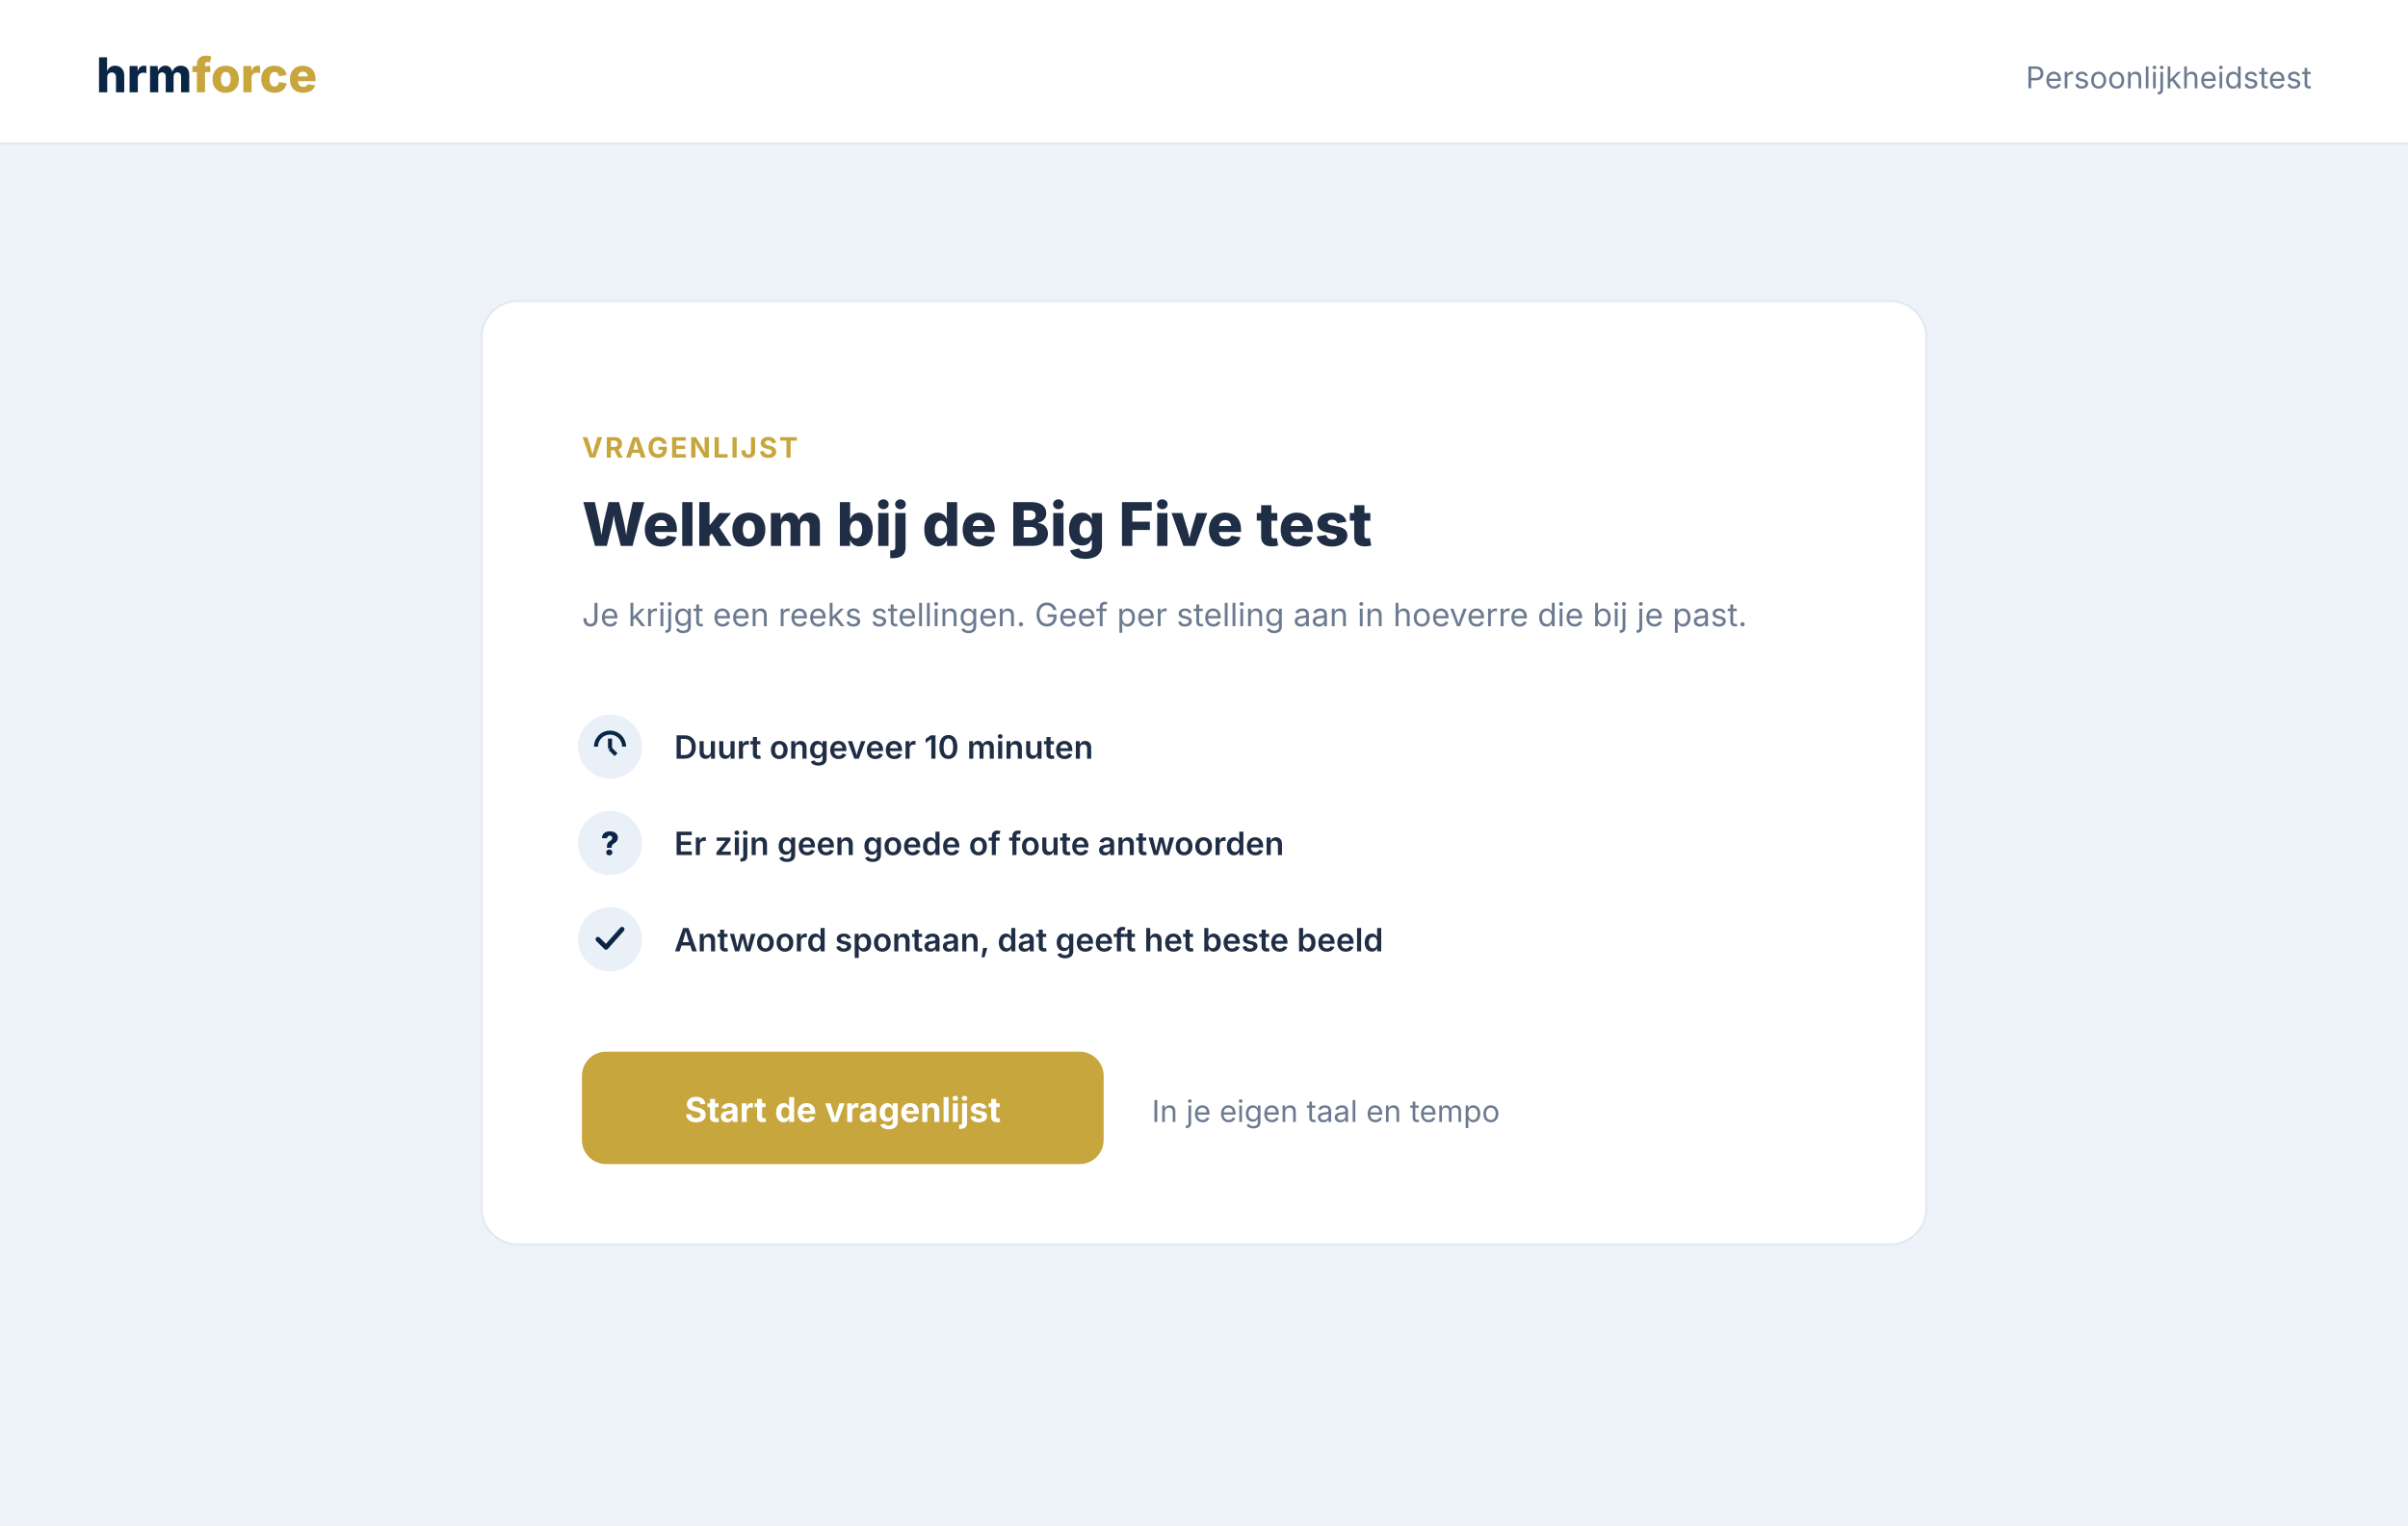
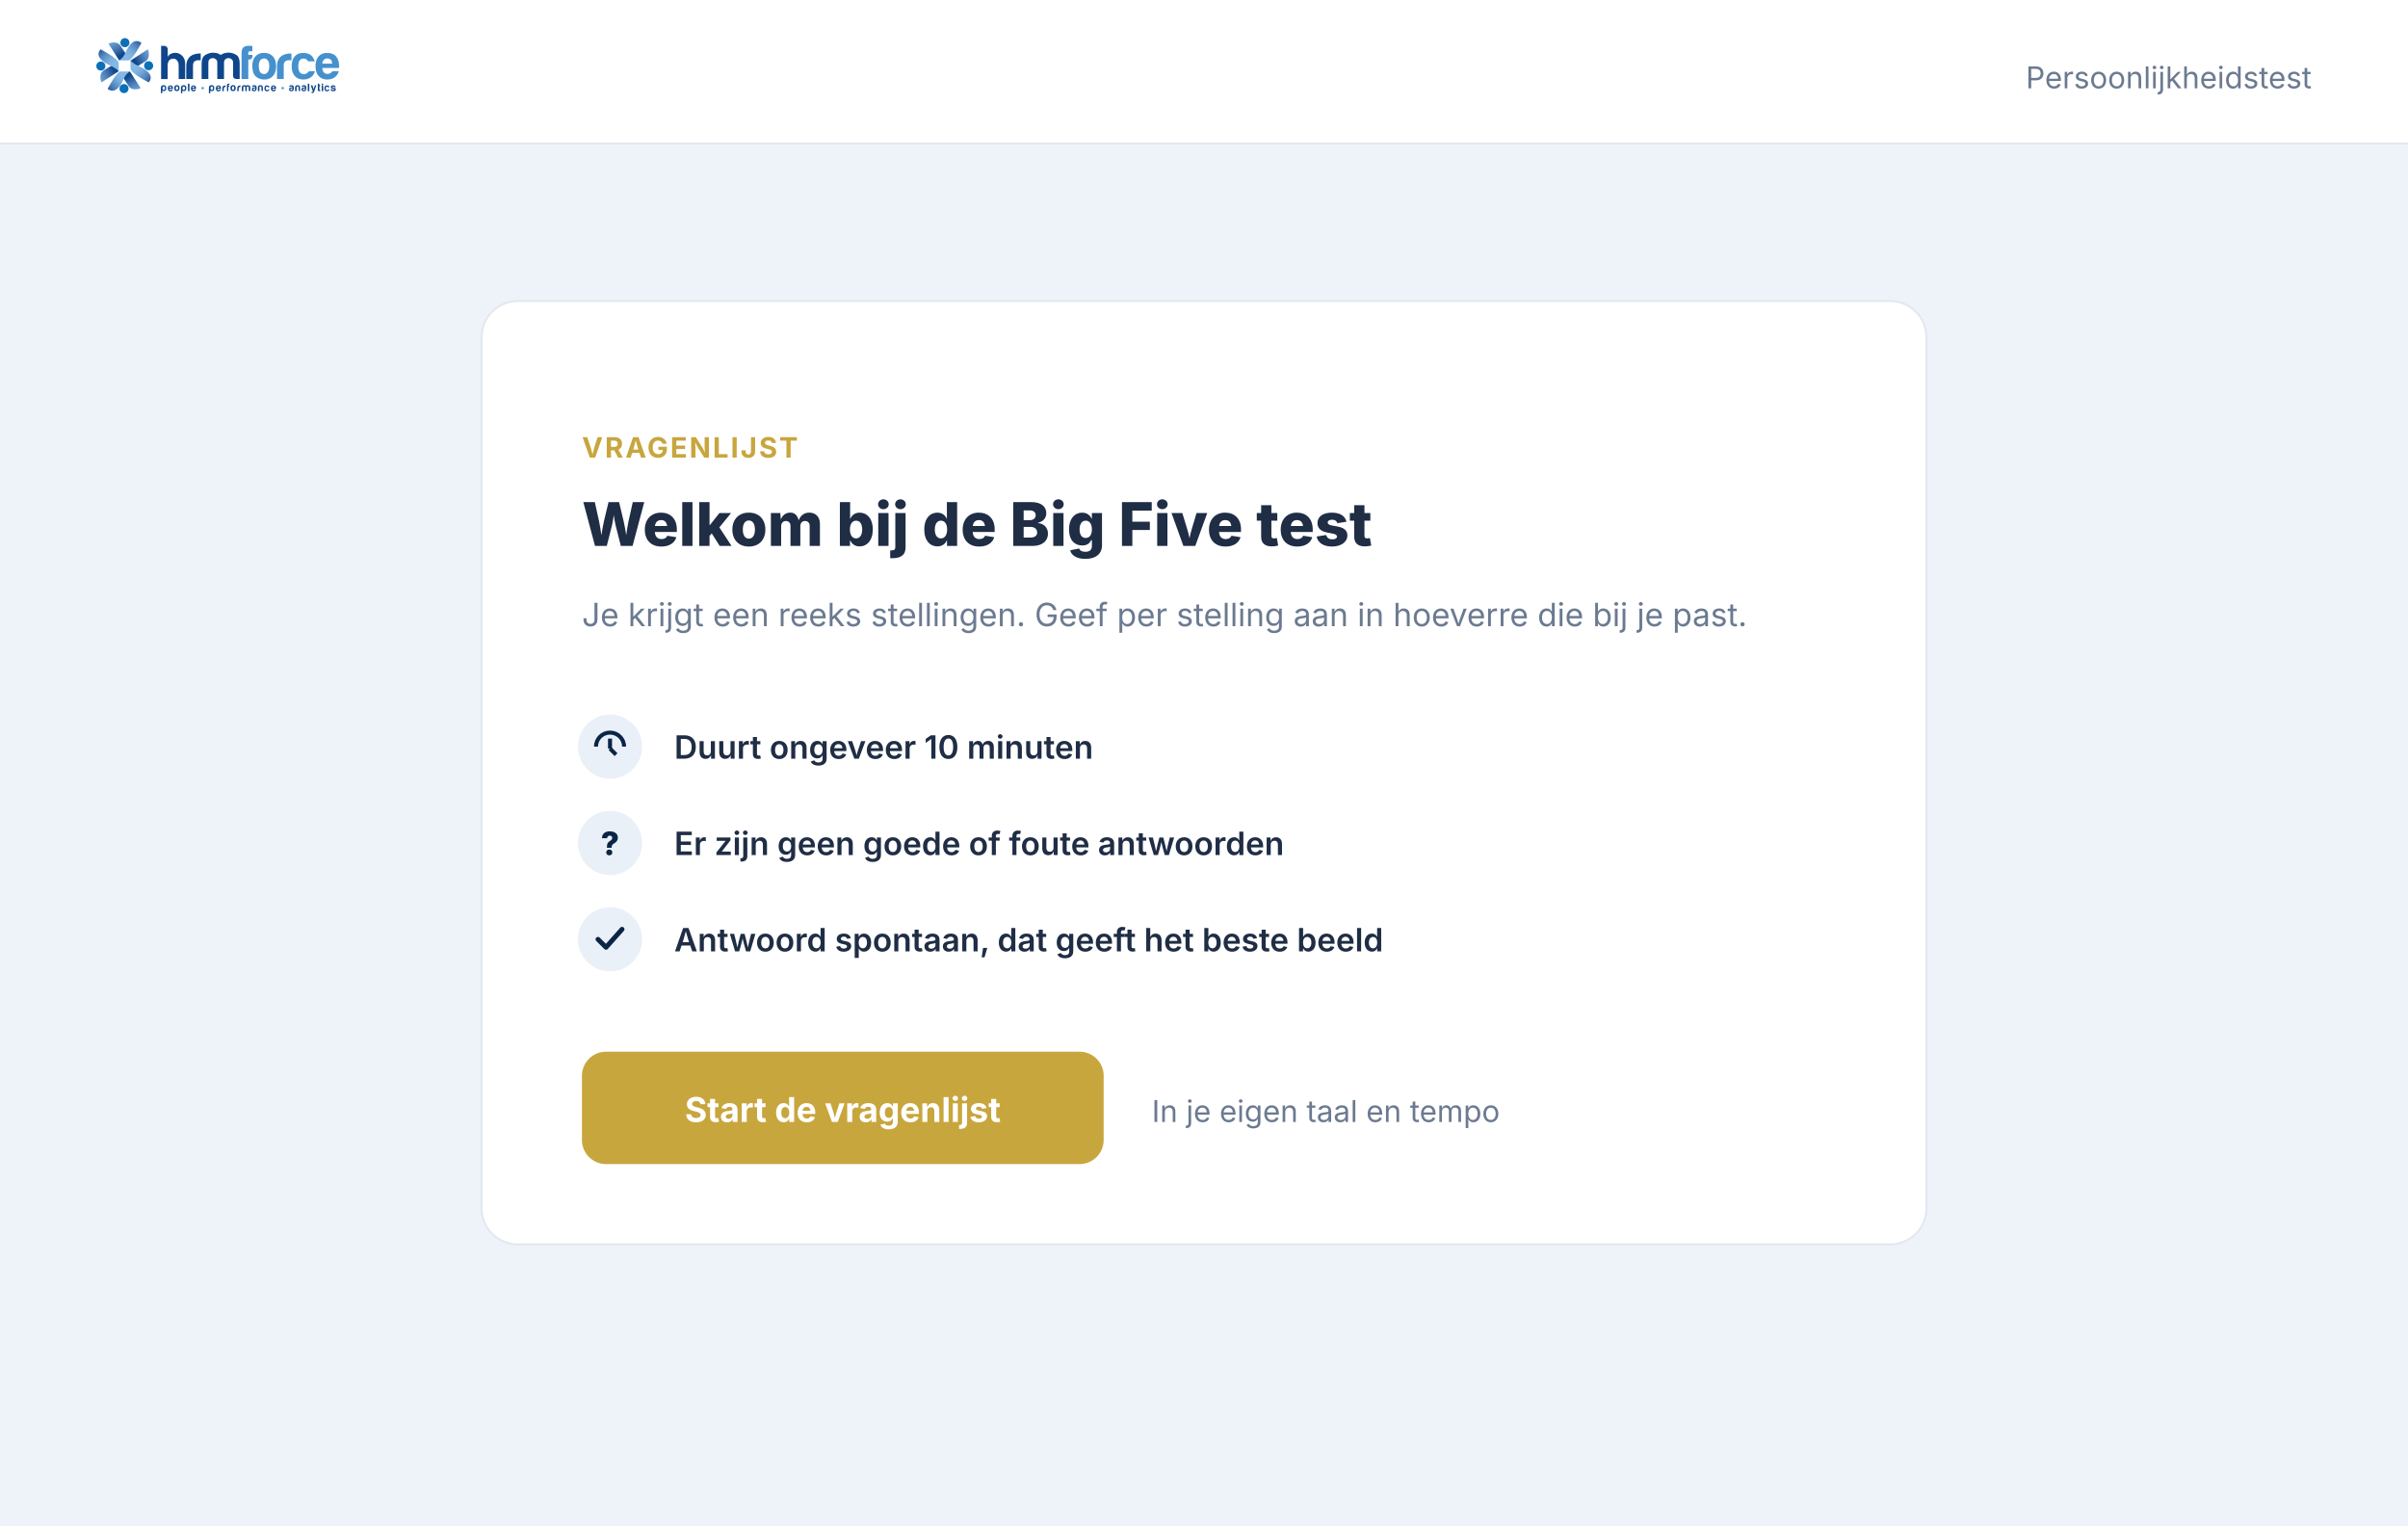
<svg xmlns="http://www.w3.org/2000/svg" viewBox="0 0 1200 760" font-family="Inter, Segoe UI, Arial, sans-serif" role="img" aria-label="Voorbeeld van het startscherm van de hrmforce vragenlijst">
  <rect width="1200" height="760" fill="#EEF3F9" />
  <rect x="0" y="0" width="1200" height="72" fill="#FFFFFF" />
  <rect x="0" y="71" width="1200" height="1" fill="#E2E8F0" />
-   <text x="48" y="46" font-size="24" font-weight="800" fill="#0B2545">hrm<tspan fill="#C8A63E">force</tspan>
-   </text>
+   <g transform="translate(48,19) scale(0.55)">
+     <style type="text/css"> .st0{fill:#0E468C;} .st1{fill:#4591CE;} .st2{fill:url(#SVGID_1_);} .st3{fill:url(#SVGID_00000041267482969201277320000011676004090900070813_);} .st4{fill:url(#SVGID_00000144306899739107414480000012411539074238491052_);} .st5{fill:url(#SVGID_00000100347349085123008000000009338267687057571459_);} .st6{fill:#0A70B7;} .st7{fill:url(#SVGID_00000059277984011126092460000010400653105938874040_);} .st8{fill:url(#SVGID_00000088833721890740601420000012042617213019863223_);} .st9{fill:url(#SVGID_00000072260808754010315440000013491959279719050657_);} .st10{fill:url(#SVGID_00000000938048071514272790000013602773776282085567_);} </style>
+     <g>
+       <g>
+         <path class="st0" d="M59.9,49.2c0,0.2-0.1,0.3-0.2,0.5c-0.1,0.1-0.3,0.2-0.5,0.2h-0.7V45c0-0.9,0.3-1.5,0.8-1.9 c0.5-0.3,1.1-0.5,1.7-0.5c0.3,0,0.7,0.1,1,0.2c0.3,0.1,0.6,0.3,0.8,0.5c0.4,0.5,0.6,1.2,0.6,2c0,0.8-0.2,1.5-0.6,2 c-0.4,0.5-0.9,0.7-1.5,0.7c-0.3,0-0.6-0.1-0.9-0.2c-0.3-0.1-0.5-0.3-0.6-0.6V49.2z M62.2,45.4c0-0.5-0.1-0.9-0.3-1.2 c-0.2-0.3-0.5-0.4-0.8-0.4c-0.4,0-0.6,0.1-0.8,0.4c-0.2,0.2-0.3,0.6-0.3,1.2c0,0.5,0.1,0.9,0.3,1.1c0.2,0.3,0.5,0.4,0.8,0.4 c0.3,0,0.6-0.1,0.8-0.4C62.1,46.2,62.2,45.9,62.2,45.4z" />
+         <path class="st0" d="M68.4,46.4h1c-0.1,0.5-0.4,1-0.8,1.3c-0.4,0.3-0.9,0.5-1.5,0.5c-0.7,0-1.3-0.2-1.7-0.7 c-0.4-0.5-0.6-1.1-0.6-2c0-0.8,0.2-1.5,0.6-2c0.4-0.5,1-0.7,1.7-0.7c0.8,0,1.4,0.2,1.8,0.7c0.4,0.5,0.6,1.2,0.6,2 c0,0.1,0,0.1,0,0.1c0,0,0,0.1,0,0.1c0,0.1,0,0.1,0,0.1h-3.4c0,0.4,0.1,0.7,0.3,0.9c0.2,0.2,0.4,0.3,0.8,0.3c0.2,0,0.4,0,0.6-0.1 c0,0,0.1,0,0.1-0.1c0,0,0.1-0.1,0.1-0.1c0,0,0.1-0.1,0.1-0.2C68.2,46.4,68.3,46.4,68.4,46.4z M66.1,44.8h2c0-0.4-0.1-0.6-0.3-0.8 c-0.2-0.2-0.4-0.3-0.7-0.3c-0.3,0-0.5,0.1-0.7,0.3C66.2,44.2,66.1,44.5,66.1,44.8z" />
+         <path class="st0" d="M71.4,47.5c-0.3-0.2-0.5-0.6-0.6-1c-0.1-0.4-0.2-0.8-0.2-1.2c0-0.4,0-0.7,0.1-1.1c0.1-0.4,0.3-0.6,0.5-0.9 c0.3-0.4,0.8-0.6,1.3-0.7c0.5-0.1,1,0,1.5,0.1c0.5,0.2,0.9,0.5,1.1,1c0.2,0.4,0.3,0.9,0.3,1.5c0,0.4,0,0.8-0.1,1.1 c-0.1,0.3-0.2,0.6-0.4,0.8c-0.3,0.4-0.7,0.7-1.2,0.8c-0.4,0.1-0.9,0.1-1.3,0C72,47.9,71.7,47.7,71.4,47.5z M72.4,44 c-0.3,0.3-0.4,0.7-0.4,1.3c0,0.6,0.1,1,0.3,1.2c0.1,0.1,0.2,0.2,0.4,0.3c0.2,0.1,0.4,0.1,0.6,0c0.2-0.1,0.4-0.2,0.5-0.4 c0.2-0.2,0.2-0.6,0.3-1.1c0-0.5-0.1-0.8-0.2-1.1c-0.2-0.2-0.3-0.4-0.5-0.5c-0.2-0.1-0.4-0.1-0.6,0C72.6,43.9,72.4,44,72.4,44z" />
+         <path class="st0" d="M78.1,49.2c0,0.2-0.1,0.3-0.2,0.5c-0.1,0.1-0.3,0.2-0.5,0.2h-0.7V45c0-0.9,0.3-1.5,0.8-1.9 c0.5-0.3,1.1-0.5,1.7-0.5c0.3,0,0.7,0.1,1,0.2c0.3,0.1,0.6,0.3,0.8,0.5c0.4,0.5,0.6,1.2,0.6,2c0,0.8-0.2,1.5-0.6,2 c-0.4,0.5-0.9,0.7-1.5,0.7c-0.3,0-0.6-0.1-0.9-0.2c-0.3-0.1-0.5-0.3-0.6-0.6V49.2z M80.3,45.4c0-0.5-0.1-0.9-0.3-1.2 c-0.2-0.3-0.5-0.4-0.8-0.4c-0.4,0-0.6,0.1-0.8,0.4c-0.2,0.2-0.3,0.6-0.3,1.2c0,0.5,0.1,0.9,0.3,1.1c0.2,0.3,0.5,0.4,0.8,0.4 c0.3,0,0.6-0.1,0.8-0.4C80.2,46.2,80.3,45.9,80.3,45.4z" />
+         <path class="st0" d="M83,41.2h0.7c0.2,0,0.3,0.1,0.5,0.2c0.1,0.1,0.2,0.3,0.2,0.5V48H83V41.2z" />
+         <path class="st0" d="M89.3,46.4h1c-0.1,0.5-0.4,1-0.8,1.3c-0.4,0.3-0.9,0.5-1.5,0.5c-0.7,0-1.3-0.2-1.7-0.7 c-0.4-0.5-0.6-1.1-0.6-2c0-0.8,0.2-1.5,0.6-2c0.4-0.5,1-0.7,1.7-0.7c0.8,0,1.4,0.2,1.8,0.7c0.4,0.5,0.6,1.2,0.6,2 c0,0.1,0,0.1,0,0.1c0,0,0,0.1,0,0.1c0,0.1,0,0.1,0,0.1h-3.4c0,0.4,0.1,0.7,0.3,0.9c0.2,0.2,0.4,0.3,0.8,0.3c0.2,0,0.4,0,0.6-0.1 c0,0,0.1,0,0.1-0.1c0,0,0.1-0.1,0.1-0.1c0,0,0.1-0.1,0.1-0.2C89,46.4,89.1,46.4,89.3,46.4z M86.9,44.8h2c0-0.4-0.1-0.6-0.3-0.8 c-0.2-0.2-0.4-0.3-0.7-0.3c-0.3,0-0.5,0.1-0.7,0.3C87,44.2,86.9,44.5,86.9,44.8z" />
+         <path class="st1" d="M95.3,45.3c0-0.6,0.5-1.1,1.1-1.1s1.1,0.5,1.1,1c0,0.6-0.5,1.1-1.1,1.1C95.7,46.4,95.3,45.9,95.3,45.3z" />
+         <path class="st0" d="M103.4,49.2c0,0.2-0.1,0.3-0.2,0.5s-0.3,0.2-0.5,0.2h-0.7V45c0-0.9,0.3-1.5,0.8-1.9c0.5-0.3,1.1-0.5,1.7-0.5 c0.3,0,0.7,0.1,1,0.2c0.3,0.1,0.6,0.3,0.8,0.5c0.4,0.5,0.6,1.2,0.6,2c0,0.8-0.2,1.5-0.6,2c-0.4,0.5-0.9,0.7-1.5,0.7 c-0.3,0-0.6-0.1-0.9-0.2c-0.3-0.1-0.5-0.3-0.6-0.6V49.2z M105.7,45.4c0-0.5-0.1-0.9-0.3-1.2c-0.2-0.3-0.5-0.4-0.8-0.4 c-0.4,0-0.6,0.1-0.8,0.4c-0.2,0.2-0.3,0.6-0.3,1.2c0,0.5,0.1,0.9,0.3,1.1c0.2,0.3,0.5,0.4,0.8,0.4c0.3,0,0.6-0.1,0.8-0.4 C105.6,46.2,105.7,45.9,105.7,45.4z" />
+         <path class="st0" d="M111.9,46.4h1c-0.1,0.5-0.4,1-0.8,1.3c-0.4,0.3-0.9,0.5-1.5,0.5c-0.7,0-1.3-0.2-1.7-0.7 c-0.4-0.5-0.6-1.1-0.6-2c0-0.8,0.2-1.5,0.6-2c0.4-0.5,1-0.7,1.7-0.7c0.8,0,1.4,0.2,1.8,0.7c0.4,0.5,0.6,1.2,0.6,2 c0,0.1,0,0.1,0,0.1c0,0,0,0.1,0,0.1c0,0.1,0,0.1,0,0.1h-3.4c0,0.4,0.1,0.7,0.3,0.9c0.2,0.2,0.4,0.3,0.8,0.3c0.2,0,0.4,0,0.6-0.1 c0,0,0.1,0,0.1-0.1c0,0,0.1-0.1,0.1-0.1c0,0,0.1-0.1,0.1-0.2C111.6,46.4,111.8,46.4,111.9,46.4z M109.6,44.8h2 c0-0.4-0.1-0.6-0.3-0.8c-0.2-0.2-0.4-0.3-0.7-0.3c-0.3,0-0.5,0.1-0.7,0.3C109.7,44.2,109.6,44.5,109.6,44.8z" />
+         <path class="st0" d="M114.2,48v-2.5c0-0.5,0.1-0.9,0.2-1.3c0.2-0.3,0.4-0.6,0.6-0.8c0.2-0.2,0.5-0.3,0.9-0.4 c0.3-0.1,0.7-0.1,1-0.1c0,0,0.1,0,0.1,0c0,0,0.1,0,0.1,0v1.4h-0.5c-0.4,0-0.7,0.1-0.8,0.3c-0.2,0.2-0.3,0.5-0.3,0.9V48H114.2z" />
+         <path class="st0" d="M118.4,48v-5.4c0-0.5,0.1-0.8,0.4-1.1c0.2-0.2,0.6-0.3,1.2-0.3c0.1,0,0.2,0,0.3,0c0.1,0,0.3,0,0.3,0v1.1h-0.4 c-0.2,0-0.3,0-0.4,0.1c-0.1,0.1-0.1,0.2-0.1,0.3v0.4h0.8v0.3c0,0.2-0.1,0.4-0.2,0.5c-0.1,0.1-0.3,0.2-0.5,0.2h-0.2V48H118.4z" />
+         <path class="st0" d="M122.3,47.5c-0.3-0.2-0.5-0.6-0.6-1c-0.1-0.4-0.2-0.8-0.2-1.2c0-0.4,0-0.7,0.1-1.1c0.1-0.4,0.3-0.6,0.5-0.9 c0.3-0.4,0.8-0.6,1.3-0.7c0.5-0.1,1,0,1.5,0.1c0.5,0.2,0.9,0.5,1.1,1c0.2,0.4,0.3,0.9,0.3,1.5c0,0.4,0,0.8-0.1,1.1 c-0.1,0.3-0.2,0.6-0.4,0.8c-0.3,0.4-0.7,0.7-1.2,0.8c-0.4,0.1-0.9,0.1-1.3,0C123,47.9,122.6,47.7,122.3,47.5z M123.3,44 c-0.3,0.3-0.4,0.7-0.4,1.3c0,0.6,0.1,1,0.3,1.2c0.1,0.1,0.2,0.2,0.4,0.3c0.2,0.1,0.4,0.1,0.6,0c0.2-0.1,0.4-0.2,0.5-0.4 c0.2-0.2,0.2-0.6,0.3-1.1c0-0.5-0.1-0.8-0.2-1.1c-0.2-0.2-0.3-0.4-0.5-0.5c-0.2-0.1-0.4-0.1-0.6,0C123.5,43.9,123.4,44,123.3,44z" />
+         <path class="st0" d="M127.7,48v-2.5c0-0.5,0.1-0.9,0.2-1.3c0.2-0.3,0.4-0.6,0.6-0.8c0.2-0.2,0.5-0.3,0.9-0.4s0.7-0.1,1-0.1 c0,0,0.1,0,0.1,0s0.1,0,0.1,0v1.4h-0.5c-0.4,0-0.7,0.1-0.8,0.3c-0.2,0.2-0.3,0.5-0.3,0.9V48H127.7z" />
+         <path class="st0" d="M136.3,48H135v-3.1v-0.3c0-0.3-0.1-0.5-0.3-0.7c-0.2-0.1-0.4-0.2-0.6-0.2c-0.2,0-0.4,0.1-0.6,0.2 c-0.2,0.1-0.3,0.4-0.3,0.7V48h-1.4v-3.1c0-0.9,0.2-1.5,0.7-1.8c0.5-0.3,1-0.5,1.5-0.5c0.3,0,0.6,0,0.9,0.1 c0.3,0.1,0.5,0.2,0.8,0.4c0.2-0.2,0.4-0.3,0.7-0.4c0.3-0.1,0.5-0.1,0.8-0.1c0.6,0,1.1,0.2,1.6,0.5c0.5,0.3,0.7,0.9,0.7,1.8V48 h-0.7c-0.2,0-0.4-0.1-0.5-0.2c-0.1-0.1-0.2-0.3-0.2-0.5v-2.7c0-0.3-0.1-0.5-0.3-0.7c-0.2-0.1-0.4-0.2-0.6-0.2 c-0.2,0-0.4,0.1-0.6,0.2c-0.2,0.1-0.3,0.4-0.3,0.7v0.3V48z" />
+         <path class="st0" d="M144.3,47.8c-0.3,0.1-0.6,0.2-0.9,0.3c-0.3,0-0.6,0-0.8,0c-0.5,0-0.9-0.1-1.2-0.4c-0.4-0.3-0.5-0.7-0.5-1.3 c0-0.5,0.2-0.9,0.5-1.2c0.3-0.2,0.7-0.4,1.2-0.5c0.1,0,0.1,0,0.2,0c0.1,0,0.2,0,0.3,0c0.6-0.1,0.9-0.2,0.9-0.5 c0-0.2-0.1-0.3-0.3-0.4c-0.2-0.1-0.4-0.1-0.6-0.1c-0.2,0-0.3,0-0.5,0.1c-0.1,0.1-0.2,0.2-0.3,0.3H141c0.1-0.4,0.2-0.7,0.5-1 c0.4-0.3,0.9-0.5,1.5-0.5c0.7,0,1.3,0.1,1.6,0.4c0.4,0.3,0.6,0.6,0.6,1.1v1.8c0,0.5-0.1,0.9-0.3,1.2 C144.8,47.4,144.6,47.6,144.3,47.8z M144,45.3c-0.2,0.1-0.4,0.2-0.8,0.3l-0.5,0.1c-0.2,0.1-0.4,0.2-0.5,0.3 c-0.1,0.1-0.1,0.3-0.1,0.4c0,0.2,0.1,0.4,0.2,0.5c0.1,0.1,0.3,0.2,0.5,0.2c0.4,0,0.7-0.1,0.9-0.3c0.2-0.2,0.3-0.5,0.3-0.9V45.3z" />
+         <path class="st0" d="M151,48h-0.7c-0.2,0-0.4-0.1-0.5-0.2c-0.1-0.1-0.2-0.3-0.2-0.5v-2.7c0-0.3-0.1-0.5-0.3-0.7 c-0.2-0.1-0.4-0.2-0.6-0.2c-0.2,0-0.4,0.1-0.6,0.2c-0.2,0.1-0.3,0.4-0.3,0.7V48h-1.4v-3.1c0-0.9,0.2-1.5,0.7-1.8 c0.5-0.3,1-0.5,1.5-0.5c0.6,0,1.1,0.2,1.6,0.5c0.5,0.3,0.7,0.9,0.7,1.8V48z" />
+         <path class="st0" d="M155.9,46.4h1c-0.1,0.5-0.4,1-0.8,1.3c-0.4,0.3-0.9,0.5-1.5,0.5c-0.7,0-1.3-0.2-1.7-0.7 c-0.4-0.5-0.6-1.1-0.6-2c0-0.8,0.2-1.5,0.6-2c0.4-0.5,1-0.7,1.7-0.7c0.8,0,1.4,0.2,1.8,0.7c0.2,0.3,0.4,0.6,0.5,1h-1.4 c-0.1-0.1-0.1-0.2-0.2-0.3c-0.2-0.2-0.4-0.3-0.7-0.3c-0.3,0-0.5,0.1-0.7,0.3c-0.2,0.3-0.4,0.7-0.4,1.3s0.1,1,0.4,1.3 c0.2,0.2,0.4,0.3,0.8,0.3c0.2,0,0.4,0,0.6-0.1c0,0,0.1,0,0.1-0.1c0,0,0.1-0.1,0.1-0.1c0,0,0.1-0.1,0.2-0.2 C155.7,46.4,155.8,46.4,155.9,46.4z" />
+         <path class="st0" d="M161.8,46.4h1c-0.1,0.5-0.4,1-0.8,1.3c-0.4,0.3-0.9,0.5-1.5,0.5c-0.7,0-1.3-0.2-1.7-0.7 c-0.4-0.5-0.6-1.1-0.6-2c0-0.8,0.2-1.5,0.6-2c0.4-0.5,1-0.7,1.7-0.7c0.8,0,1.4,0.2,1.8,0.7c0.4,0.5,0.6,1.2,0.6,2 c0,0.1,0,0.1,0,0.1c0,0,0,0.1,0,0.1c0,0.1,0,0.1,0,0.1h-3.4c0,0.4,0.1,0.7,0.3,0.9c0.2,0.2,0.4,0.3,0.8,0.3c0.2,0,0.4,0,0.6-0.1 c0,0,0.1,0,0.1-0.1c0,0,0.1-0.1,0.1-0.1c0,0,0.1-0.1,0.1-0.2C161.5,46.4,161.7,46.4,161.8,46.4z M159.5,44.8h2 c0-0.4-0.1-0.6-0.3-0.8c-0.2-0.2-0.4-0.3-0.7-0.3c-0.3,0-0.5,0.1-0.7,0.3C159.6,44.2,159.5,44.5,159.5,44.8z" />
+         <path class="st1" d="M167.8,45.3c0-0.6,0.5-1.1,1.1-1.1c0.6,0,1.1,0.5,1.1,1c0,0.6-0.5,1.1-1.1,1.1 C168.3,46.4,167.8,45.9,167.8,45.3z" />
+         <path class="st0" d="M178,47.8c-0.3,0.1-0.6,0.2-0.9,0.3c-0.3,0-0.6,0-0.8,0c-0.5,0-0.9-0.1-1.2-0.4c-0.4-0.3-0.5-0.7-0.5-1.3 c0-0.5,0.2-0.9,0.5-1.2c0.3-0.2,0.7-0.4,1.2-0.5c0.1,0,0.1,0,0.2,0c0.1,0,0.2,0,0.3,0c0.6-0.1,0.9-0.2,0.9-0.5 c0-0.2-0.1-0.3-0.3-0.4c-0.2-0.1-0.4-0.1-0.6-0.1c-0.2,0-0.3,0-0.5,0.1s-0.2,0.2-0.3,0.3h-1.3c0.1-0.4,0.2-0.7,0.5-1 c0.4-0.3,0.9-0.5,1.5-0.5c0.7,0,1.3,0.1,1.6,0.4c0.4,0.3,0.6,0.6,0.6,1.1v1.8c0,0.5-0.1,0.9-0.3,1.2 C178.5,47.4,178.2,47.6,178,47.8z M177.6,45.3c-0.2,0.1-0.4,0.2-0.8,0.3l-0.5,0.1c-0.2,0.1-0.4,0.2-0.5,0.3 c-0.1,0.1-0.1,0.3-0.1,0.4c0,0.2,0.1,0.4,0.2,0.5c0.1,0.1,0.3,0.2,0.5,0.2c0.4,0,0.7-0.1,0.9-0.3c0.2-0.2,0.3-0.5,0.3-0.9V45.3z" />
+         <path class="st0" d="M184.7,48H184c-0.2,0-0.4-0.1-0.5-0.2c-0.1-0.1-0.2-0.3-0.2-0.5v-2.7c0-0.3-0.1-0.5-0.3-0.7 c-0.2-0.1-0.4-0.2-0.6-0.2c-0.2,0-0.4,0.1-0.6,0.2c-0.2,0.1-0.3,0.4-0.3,0.7V48h-1.4v-3.1c0-0.9,0.2-1.5,0.7-1.8 c0.5-0.3,1-0.5,1.5-0.5c0.6,0,1.1,0.2,1.6,0.5c0.5,0.3,0.7,0.9,0.7,1.8V48z" />
+         <path class="st0" d="M189.3,47.8c-0.3,0.1-0.6,0.2-0.9,0.3c-0.3,0-0.6,0-0.8,0c-0.5,0-0.9-0.1-1.2-0.4c-0.4-0.3-0.5-0.7-0.5-1.3 c0-0.5,0.2-0.9,0.5-1.2c0.3-0.2,0.7-0.4,1.2-0.5c0.1,0,0.1,0,0.2,0c0.1,0,0.2,0,0.3,0c0.6-0.1,0.9-0.2,0.9-0.5 c0-0.2-0.1-0.3-0.3-0.4c-0.2-0.1-0.4-0.1-0.6-0.1c-0.2,0-0.3,0-0.5,0.1s-0.2,0.2-0.3,0.3H186c0.1-0.4,0.2-0.7,0.5-1 c0.4-0.3,0.9-0.5,1.5-0.5c0.7,0,1.3,0.1,1.6,0.4c0.4,0.3,0.6,0.6,0.6,1.1v1.8c0,0.5-0.1,0.9-0.3,1.2 C189.8,47.4,189.6,47.6,189.3,47.8z M189,45.3c-0.2,0.1-0.4,0.2-0.8,0.3l-0.5,0.1c-0.2,0.1-0.4,0.2-0.5,0.3 c-0.1,0.1-0.1,0.3-0.1,0.4c0,0.2,0.1,0.4,0.2,0.5c0.1,0.1,0.3,0.2,0.5,0.2c0.4,0,0.7-0.1,0.9-0.3c0.2-0.2,0.3-0.5,0.3-0.9V45.3z" />
+         <path class="st0" d="M191.6,41.2h0.7c0.2,0,0.3,0.1,0.5,0.2c0.1,0.1,0.2,0.3,0.2,0.5V48h-1.4V41.2z" />
+         <path class="st0" d="M195,49.8v-1.1h0.4c0.3,0,0.5-0.1,0.6-0.2c0.2-0.1,0.2-0.3,0.1-0.6l-1.8-5.2h1.5l1.1,3.7l0.9-3.2 c0.1-0.3,0.3-0.5,0.6-0.5h0.9l-2,5.9c-0.2,0.4-0.4,0.7-0.6,0.9c-0.2,0.2-0.6,0.2-1.2,0.2c0,0-0.1,0-0.1,0s-0.1,0-0.1,0 c0,0-0.1,0-0.1,0C195.1,49.8,195,49.8,195,49.8z" />
+         <path class="st0" d="M202.9,48c-0.4,0-0.9,0-1.4,0c-0.5,0-0.8-0.4-0.8-1v-5.8h0.7c0.2,0,0.3,0.1,0.5,0.2c0.1,0.1,0.2,0.3,0.2,0.5 v0.9h0.8V43c0,0.2-0.1,0.4-0.2,0.5c-0.1,0.1-0.3,0.2-0.5,0.2h-0.1v2.9c0,0.2,0.1,0.3,0.4,0.3h0.4V48z" />
+         <path class="st0" d="M204.2,41.2h0.7c0.2,0,0.3,0.1,0.5,0.2c0.1,0.1,0.2,0.3,0.2,0.5v0.4h-1.4V41.2z M204.2,42.7h0.7 c0.2,0,0.3,0.1,0.5,0.2c0.1,0.1,0.2,0.3,0.2,0.5V48h-1.4V42.7z" />
+         <path class="st0" d="M210.3,46.4h1c-0.1,0.5-0.4,1-0.8,1.3c-0.4,0.3-0.9,0.5-1.5,0.5c-0.7,0-1.3-0.2-1.7-0.7 c-0.4-0.5-0.6-1.1-0.6-2c0-0.8,0.2-1.5,0.6-2c0.4-0.5,1-0.7,1.7-0.7c0.8,0,1.4,0.2,1.8,0.7c0.2,0.3,0.4,0.6,0.5,1h-1.4 c-0.1-0.1-0.1-0.2-0.2-0.3c-0.2-0.2-0.4-0.3-0.7-0.3c-0.3,0-0.5,0.1-0.7,0.3c-0.2,0.3-0.4,0.7-0.4,1.3s0.1,1,0.4,1.3 c0.2,0.2,0.4,0.3,0.8,0.3c0.2,0,0.4,0,0.6-0.1c0,0,0.1,0,0.1-0.1c0,0,0.1-0.1,0.1-0.1c0,0,0.1-0.1,0.2-0.2 C210,46.4,210.1,46.4,210.3,46.4z" />
+         <path class="st0" d="M212.4,46.2h1.3c0,0.3,0.1,0.5,0.3,0.6c0.2,0.1,0.5,0.2,0.8,0.2c0.2,0,0.4,0,0.6-0.1c0.2-0.1,0.2-0.2,0.2-0.4 c0-0.2-0.3-0.4-0.8-0.5c-0.2,0-0.4-0.1-0.5-0.1c-0.7-0.2-1.2-0.4-1.4-0.6c-0.3-0.2-0.4-0.5-0.4-0.9c0-0.5,0.2-0.9,0.6-1.2 c0.4-0.3,0.9-0.5,1.5-0.5c0.7,0,1.2,0.2,1.6,0.5c0.4,0.3,0.6,0.8,0.6,1.3H216c-0.2,0-0.4-0.1-0.6-0.3c-0.1-0.1-0.1-0.1-0.2-0.2 c-0.2-0.1-0.4-0.2-0.6-0.2c-0.3,0-0.5,0-0.6,0.1c-0.1,0.1-0.2,0.2-0.2,0.4c0,0.2,0.3,0.4,1,0.5c0.1,0,0.1,0,0.2,0.1 c0.1,0,0.1,0,0.2,0c0.7,0.2,1.1,0.4,1.4,0.6c0.2,0.2,0.4,0.5,0.4,0.9c0,0.6-0.2,1-0.6,1.3c-0.4,0.3-1,0.4-1.8,0.4 c-0.7,0-1.3-0.2-1.7-0.5C212.6,47.3,212.4,46.9,212.4,46.2L212.4,46.2z" />
+       </g>
+       <g>
+         <g>
+           <path class="st0" d="M73.3,20.4c-0.9-1.2-2.1-1.8-3.6-1.8c-1.6,0-2.9,0.6-3.8,1.7c-0.9,1.2-1.3,2.8-1.3,4.8v12h-5.9V7h3 c0.8,0,1.5,0.3,2.1,0.9c0.6,0.6,0.9,1.3,0.9,2.1v6.9c1-1.7,2.5-2.9,4.5-3.3c1.9-0.5,3.8-0.3,5.5,0.3c1.6,0.7,3,1.8,4.1,3.3 c1.1,1.5,1.7,3.6,1.7,6.3V37h-5.9V25c0-0.9-0.1-1.7-0.2-2.4C74.2,21.9,73.8,21.1,73.3,20.4z" />
+           <path class="st0" d="M81.5,37V25.8c0-2.3,0.3-4.2,1-5.7c0.7-1.5,1.6-2.8,2.8-3.7c1.1-0.9,2.4-1.5,3.9-1.9c1.5-0.4,3-0.6,4.6-0.6 c0.1,0,0.3,0,0.4,0s0.3,0,0.4,0V20h-2c-1.7,0-2.9,0.4-3.8,1.2c-0.8,0.8-1.2,2.1-1.2,3.8v12H81.5z" />
+           <path class="st0" d="M115.6,37h-6V23.4v-1.2c0-1.4-0.4-2.4-1.3-3.1c-0.8-0.6-1.8-1-2.8-1c-1,0-2,0.3-2.8,1 c-0.8,0.6-1.2,1.7-1.2,3.1V37h-6.1V23.4c0-4,1-6.6,3.1-8c2.1-1.3,4.4-2.1,6.9-2.2c1.3,0,2.6,0.1,3.9,0.4c1.3,0.3,2.4,0.9,3.5,1.7 c0.9-0.8,1.9-1.3,3.1-1.6c1.2-0.3,2.4-0.5,3.7-0.6c2.6,0,4.9,0.7,7.1,2c2.2,1.3,3.2,4,3.2,8.1V37h-3.1c-0.9,0-1.6-0.3-2.1-0.8 c-0.6-0.6-0.8-1.3-0.8-2.1V22.2c0-1.4-0.4-2.4-1.3-3.1c-0.8-0.6-1.8-1-2.8-1s-2,0.3-2.8,1c-0.8,0.6-1.3,1.7-1.3,3.1v1.2V37z" />
+           <path class="st1" d="M131.6,37V13.1c0-2.1,0.6-3.7,1.7-4.7c1-1,2.8-1.5,5.2-1.5c0.6,0,1,0,1.4,0.1c0.6,0,1.1,0,1.5,0.1v4.8h-1.6 c-0.8,0-1.4,0.1-1.7,0.3c-0.3,0.2-0.4,0.7-0.4,1.4v1.6h3.8v1.3c0,0.9-0.3,1.6-0.9,2.1c-0.6,0.6-1.3,0.8-2,0.8h-0.9V37H131.6z" />
+           <path class="st1" d="M144.7,34.9c-1.2-1-2.1-2.5-2.6-4.2c-0.5-1.8-0.8-3.6-0.8-5.5c0-1.6,0.2-3.1,0.7-4.7 c0.4-1.6,1.1-2.9,2.1-3.9c1.5-1.7,3.5-2.8,5.9-3.1c2.4-0.3,4.5-0.1,6.5,0.6c2.2,0.9,3.8,2.4,4.9,4.5c1,1.9,1.5,4.2,1.5,6.7 c0,1.9-0.2,3.5-0.6,4.8c-0.4,1.3-0.9,2.5-1.6,3.4c-1.4,1.9-3.2,3.1-5.3,3.6c-1.9,0.5-3.9,0.6-5.8,0.1 C147.4,36.7,145.8,36,144.7,34.9z M148.9,19.6c-1.2,1.3-1.8,3.3-1.7,6c0.1,2.7,0.6,4.5,1.5,5.5c0.3,0.5,1,0.9,1.8,1.2 c0.9,0.3,1.8,0.3,2.7,0.1c0.9-0.3,1.7-0.9,2.4-2c0.7-1,1.1-2.7,1.1-5.1c0-2.1-0.3-3.7-1-4.7c-0.7-1-1.4-1.7-2.3-2 c-0.9-0.3-1.7-0.3-2.6,0S149.3,19.2,148.9,19.6z" />
+           <path class="st1" d="M163.7,37V25.8c0-2.3,0.3-4.2,1-5.7c0.7-1.5,1.6-2.8,2.8-3.7c1.1-0.9,2.4-1.5,3.9-1.9c1.5-0.4,3-0.6,4.6-0.6 c0.1,0,0.3,0,0.4,0c0.2,0,0.3,0,0.4,0V20h-2c-1.7,0-2.9,0.4-3.8,1.2c-0.8,0.8-1.2,2.1-1.2,3.8v12H163.7z" />
+           <path class="st1" d="M193.7,29.9h4.4c-0.6,2.4-1.9,4.3-3.7,5.6c-1.8,1.3-4.1,2-6.8,2c-3.3,0-5.9-1.1-7.8-3.2 c-1.9-2.1-2.8-5.1-2.8-9c0-3.7,0.9-6.6,2.7-8.7c1.9-2.2,4.5-3.2,7.8-3.2c3.5,0,6.2,1,8.1,3.1c1,1.3,1.8,2.8,2.3,4.5h-6.1 c-0.3-0.6-0.6-1-0.9-1.3c-0.8-0.8-1.8-1.2-3.2-1.2c-1.3,0-2.3,0.4-3.1,1.2c-1,1.2-1.6,3.1-1.6,5.8c0,2.7,0.5,4.6,1.6,5.7 c0.8,0.9,1.9,1.4,3.4,1.4c1,0,1.8-0.2,2.5-0.6c0.2-0.1,0.3-0.2,0.5-0.3c0.1-0.1,0.3-0.3,0.5-0.5c0.1-0.2,0.3-0.4,0.7-0.7 C192.5,30,193,29.9,193.7,29.9z" />
+           <path class="st1" d="M215.3,29.9h4.4c-0.6,2.4-1.9,4.3-3.7,5.6c-1.8,1.3-4.1,2-6.8,2c-3.3,0-5.9-1.1-7.8-3.2 c-1.9-2.1-2.8-5.1-2.8-9c0-3.7,0.9-6.6,2.7-8.7c1.9-2.2,4.5-3.2,7.8-3.2c3.5,0,6.2,1,8.1,3.1c1.9,2.2,2.8,5.2,2.8,9 c0,0.2,0,0.4,0,0.6c0,0.2,0,0.3,0,0.3c0,0.3,0,0.5-0.1,0.6h-15.1c0.1,1.8,0.5,3.1,1.3,4c0.8,0.9,1.9,1.4,3.4,1.4 c1,0,1.8-0.2,2.5-0.6c0.2-0.1,0.3-0.2,0.5-0.3c0.1-0.1,0.3-0.3,0.5-0.5c0.1-0.2,0.3-0.4,0.7-0.7C214,30,214.6,29.9,215.3,29.9z M204.8,23.1h8.9c-0.1-1.6-0.5-2.7-1.2-3.5c-0.8-0.8-1.8-1.2-3.2-1.2c-1.3,0-2.3,0.4-3.1,1.2C205.3,20.4,204.9,21.6,204.8,23.1z" />
+         </g>
+       </g>
+       <g>
+         <linearGradient id="SVGID_1_" gradientUnits="userSpaceOnUse" x1="269.058" y1="-33.96" x2="244.245" y2="-13.046" gradientTransform="matrix(0.1802 -0.7132 0.719 0.148 5.1692 231.5801)">
+           <stop offset="0" style="stop-color:#11498B" />
+           <stop offset="0.134" style="stop-color:#2B5E9E" />
+           <stop offset="0.323" style="stop-color:#487CB6" />
+           <stop offset="0.509" style="stop-color:#6195CA" />
+           <stop offset="0.687" style="stop-color:#74A8D9" />
+           <stop offset="0.854" style="stop-color:#80B4E2" />
+           <stop offset="1" style="stop-color:#84B8E5" />
+         </linearGradient>
+         <path class="st2" d="M40.2,45.3c0,0-7.2,3.4-10.9-1.8l-5.2-8c0,0,4.9-5.4,6.3-5.4L40.2,45.3z" />
+         <linearGradient id="SVGID_00000177453826184911420550000004482426704577864588_" gradientUnits="userSpaceOnUse" x1="277.832" y1="81.513" x2="281.783" y2="109.16" gradientTransform="matrix(-0.4519 -0.553 0.5583 -0.4459 89.9572 238.7165)">
+           <stop offset="0" style="stop-color:#11498B" />
+           <stop offset="0.134" style="stop-color:#2B5E9E" />
+           <stop offset="0.323" style="stop-color:#487CB6" />
+           <stop offset="0.509" style="stop-color:#6195CA" />
+           <stop offset="0.687" style="stop-color:#74A8D9" />
+           <stop offset="0.854" style="stop-color:#80B4E2" />
+           <stop offset="1" style="stop-color:#84B8E5" />
+         </linearGradient>
+         <path style="fill:url(#SVGID_00000177453826184911420550000004482426704577864588_);" d="M10.2,46c0,0,8.1-15.9,12-15.8l8.1,0 c0,0-2.8,0.8-5.5,6.7C24.9,36.8,19,52.6,10.2,46z" />
+         <g>
+           <linearGradient id="SVGID_00000052093404776364732160000007170217534415376011_" gradientUnits="userSpaceOnUse" x1="130.088" y1="311.549" x2="105.355" y2="332.395" gradientTransform="matrix(-0.1802 0.7132 -0.719 -0.148 269.3591 -31.1578)">
+             <stop offset="0" style="stop-color:#11498B" />
+             <stop offset="0.134" style="stop-color:#2B5E9E" />
+             <stop offset="0.323" style="stop-color:#487CB6" />
+             <stop offset="0.509" style="stop-color:#6195CA" />
+             <stop offset="0.687" style="stop-color:#74A8D9" />
+             <stop offset="0.854" style="stop-color:#80B4E2" />
+             <stop offset="1" style="stop-color:#84B8E5" />
+           </linearGradient>
+           <path style="fill:url(#SVGID_00000052093404776364732160000007170217534415376011_);" d="M11,5c0,0,7.2-3.4,10.9,1.8l5.2,8 c0,0-5,5.4-6.4,5.4L11,5z" />
+           <linearGradient id="SVGID_00000087381027486974030150000013365315481581006256_" gradientUnits="userSpaceOnUse" x1="-81.699" y1="190.55" x2="-77.745" y2="218.226" gradientTransform="matrix(0.4519 0.553 -0.5583 0.4459 184.5719 -38.2942)">
+             <stop offset="0" style="stop-color:#11498B" />
+             <stop offset="0.134" style="stop-color:#2B5E9E" />
+             <stop offset="0.323" style="stop-color:#487CB6" />
+             <stop offset="0.509" style="stop-color:#6195CA" />
+             <stop offset="0.687" style="stop-color:#74A8D9" />
+             <stop offset="0.854" style="stop-color:#80B4E2" />
+             <stop offset="1" style="stop-color:#84B8E5" />
+           </linearGradient>
+           <path style="fill:url(#SVGID_00000087381027486974030150000013365315481581006256_);" d="M40.9,4.3c0,0-8,15.8-12,15.9l-8.2,0 c0,0,2.8-0.8,5.5-6.7C26.3,13.4,32.2-2.4,40.9,4.3z" />
+           <path class="st6" d="M30,4.1c0,2.3-1.8,4.1-4.1,4.1c-2.3,0-4.1-1.8-4.1-4.1c0-2.3,1.8-4.1,4.1-4.1C28.2,0,30,1.8,30,4.1z" />
+         </g>
+         <path class="st6" d="M29.2,45.7c0,2.3-1.8,4.1-4.1,4.1c-2.3,0-4.1-1.8-4.1-4.1c0-2.3,1.8-4.1,4.1-4.1 C27.4,41.6,29.2,43.5,29.2,45.7z" />
+         <g>
+           <linearGradient id="SVGID_00000156580592513644281620000015722594166023263888_" gradientUnits="userSpaceOnUse" x1="208.298" y1="-5.744" x2="182.784" y2="15.761" gradientTransform="matrix(-0.7075 -0.2013 0.1694 -0.7143 183.7788 58.7082)">
+             <stop offset="0" style="stop-color:#11498B" />
+             <stop offset="0.134" style="stop-color:#2B5E9E" />
+             <stop offset="0.323" style="stop-color:#487CB6" />
+             <stop offset="0.509" style="stop-color:#6195CA" />
+             <stop offset="0.687" style="stop-color:#74A8D9" />
+             <stop offset="0.854" style="stop-color:#80B4E2" />
+             <stop offset="1" style="stop-color:#84B8E5" />
+           </linearGradient>
+           <path style="fill:url(#SVGID_00000156580592513644281620000015722594166023263888_);" d="M46.7,10.1c0,0,3.2,7.3-2.1,10.9l-8.2,5 c0,0-5.5-4.4-5.4-5.7L46.7,10.1z" />
+           <linearGradient id="SVGID_00000132046858508216288560000012615281538341019794_" gradientUnits="userSpaceOnUse" x1="214.239" y1="46.295" x2="218.128" y2="73.508" gradientTransform="matrix(-0.5955 0.432 -0.457 -0.5745 199.068 -25.3704)">
+             <stop offset="0" style="stop-color:#11498B" />
+             <stop offset="0.134" style="stop-color:#2B5E9E" />
+             <stop offset="0.323" style="stop-color:#487CB6" />
+             <stop offset="0.509" style="stop-color:#6195CA" />
+             <stop offset="0.687" style="stop-color:#74A8D9" />
+             <stop offset="0.854" style="stop-color:#80B4E2" />
+             <stop offset="1" style="stop-color:#84B8E5" />
+           </linearGradient>
+           <path style="fill:url(#SVGID_00000132046858508216288560000012615281538341019794_);" d="M47.5,40.1c0,0-16.7-8.3-16.5-12.6v-7.3 c0,0,0.9,2,7.1,5C38.2,25.1,54.7,31.7,47.5,40.1z" />
+           <path class="st6" d="M51.5,25c0-2.3-1.8-4.1-4.1-4.1c-2.3,0-4.1,1.8-4.1,4.1c0,2.3,1.8,4.1,4.1,4.1C49.7,29.1,51.5,27.3,51.5,25z " />
+         </g>
+         <g>
+           <linearGradient id="SVGID_00000162339224336054637460000010430758673179698091_" gradientUnits="userSpaceOnUse" x1="0.575" y1="59.678" x2="-24.953" y2="81.195" gradientTransform="matrix(0.7075 0.2013 -0.1694 0.7143 25.5608 -13.4076)">
+             <stop offset="0" style="stop-color:#11498B" />
+             <stop offset="0.134" style="stop-color:#2B5E9E" />
+             <stop offset="0.323" style="stop-color:#487CB6" />
+             <stop offset="0.509" style="stop-color:#6195CA" />
+             <stop offset="0.687" style="stop-color:#74A8D9" />
+             <stop offset="0.854" style="stop-color:#80B4E2" />
+             <stop offset="1" style="stop-color:#84B8E5" />
+           </linearGradient>
+           <path style="fill:url(#SVGID_00000162339224336054637460000010430758673179698091_);" d="M4.6,40.1c0,0-3.2-7.3,2.1-10.9l8.2-5 c0,0,5.5,4.4,5.4,5.8L4.6,40.1z" />
+           <linearGradient id="SVGID_00000137104354660818977830000010000540163225977016_" gradientUnits="userSpaceOnUse" x1="41.772" y1="-74.845" x2="45.668" y2="-47.582" gradientTransform="matrix(0.5955 -0.432 0.457 0.5745 10.2739 70.6707)">
+             <stop offset="0" style="stop-color:#11498B" />
+             <stop offset="0.134" style="stop-color:#2B5E9E" />
+             <stop offset="0.323" style="stop-color:#487CB6" />
+             <stop offset="0.509" style="stop-color:#6195CA" />
+             <stop offset="0.687" style="stop-color:#74A8D9" />
+             <stop offset="0.854" style="stop-color:#80B4E2" />
+             <stop offset="1" style="stop-color:#84B8E5" />
+           </linearGradient>
+           <path style="fill:url(#SVGID_00000137104354660818977830000010000540163225977016_);" d="M3.8,10.1c0,0,16.9,8.7,16.5,12.6l0,7.4 c0,0-1-2.1-7.2-5C13.1,25.1-3.4,18.5,3.8,10.1z" />
+           <path class="st6" d="M8.2,25.3c0,2.3-1.8,4.1-4.1,4.1c-2.3,0-4.1-1.8-4.1-4.1c0-2.3,1.8-4.1,4.1-4.1C6.4,21.2,8.2,23,8.2,25.3z" />
+         </g>
+       </g>
+     </g>
+   </g>
  <text x="1152" y="44" text-anchor="end" font-size="15" fill="#6B7A90">Persoonlijkheidstest</text>
  <rect x="240" y="150" width="720" height="470" rx="18" fill="#FFFFFF" stroke="#E2E8F0" />
  <text x="290" y="228" font-size="14" font-weight="700" letter-spacing="1" fill="#C8A63E">VRAGENLIJST</text>
  <text x="290" y="272" font-size="30" font-weight="800" fill="#1F2D45">Welkom bij de Big Five test</text>
  <text x="290" y="312" font-size="16" fill="#6B7A90">Je krijgt een reeks stellingen. Geef per stelling aan in hoeverre die bij je past.</text>
  <g>
    <circle cx="304" cy="372" r="16" fill="#EAF0F8" />
    <path d="M297 372 a7 7 0 1 1 14 0" fill="none" stroke="#0B2545" stroke-width="2" />
    <line x1="304" y1="368" x2="304" y2="373" stroke="#0B2545" stroke-width="2" />
    <line x1="304" y1="373" x2="307" y2="376" stroke="#0B2545" stroke-width="2" />
    <text x="336" y="378" font-size="16" font-weight="600" fill="#1F2D45">Duurt ongeveer 10 minuten</text>
    <circle cx="304" cy="420" r="16" fill="#EAF0F8" />
    <text x="304" y="426" text-anchor="middle" font-size="16" font-weight="800" fill="#0B2545">?</text>
    <text x="336" y="426" font-size="16" font-weight="600" fill="#1F2D45">Er zijn geen goede of foute antwoorden</text>
    <circle cx="304" cy="468" r="16" fill="#EAF0F8" />
    <path d="M298 468 l4 4 l8 -9" fill="none" stroke="#0B2545" stroke-width="2.4" stroke-linecap="round" stroke-linejoin="round" />
    <text x="336" y="474" font-size="16" font-weight="600" fill="#1F2D45">Antwoord spontaan, dat geeft het beste beeld</text>
  </g>
  <rect x="290" y="524" width="260" height="56" rx="12" fill="#C8A63E" />
  <text x="420" y="559" text-anchor="middle" font-size="17" font-weight="700" fill="#FFFFFF">Start de vragenlijst</text>
  <text x="574" y="559" font-size="15" fill="#6B7A90">In je eigen taal en tempo</text>
</svg>
